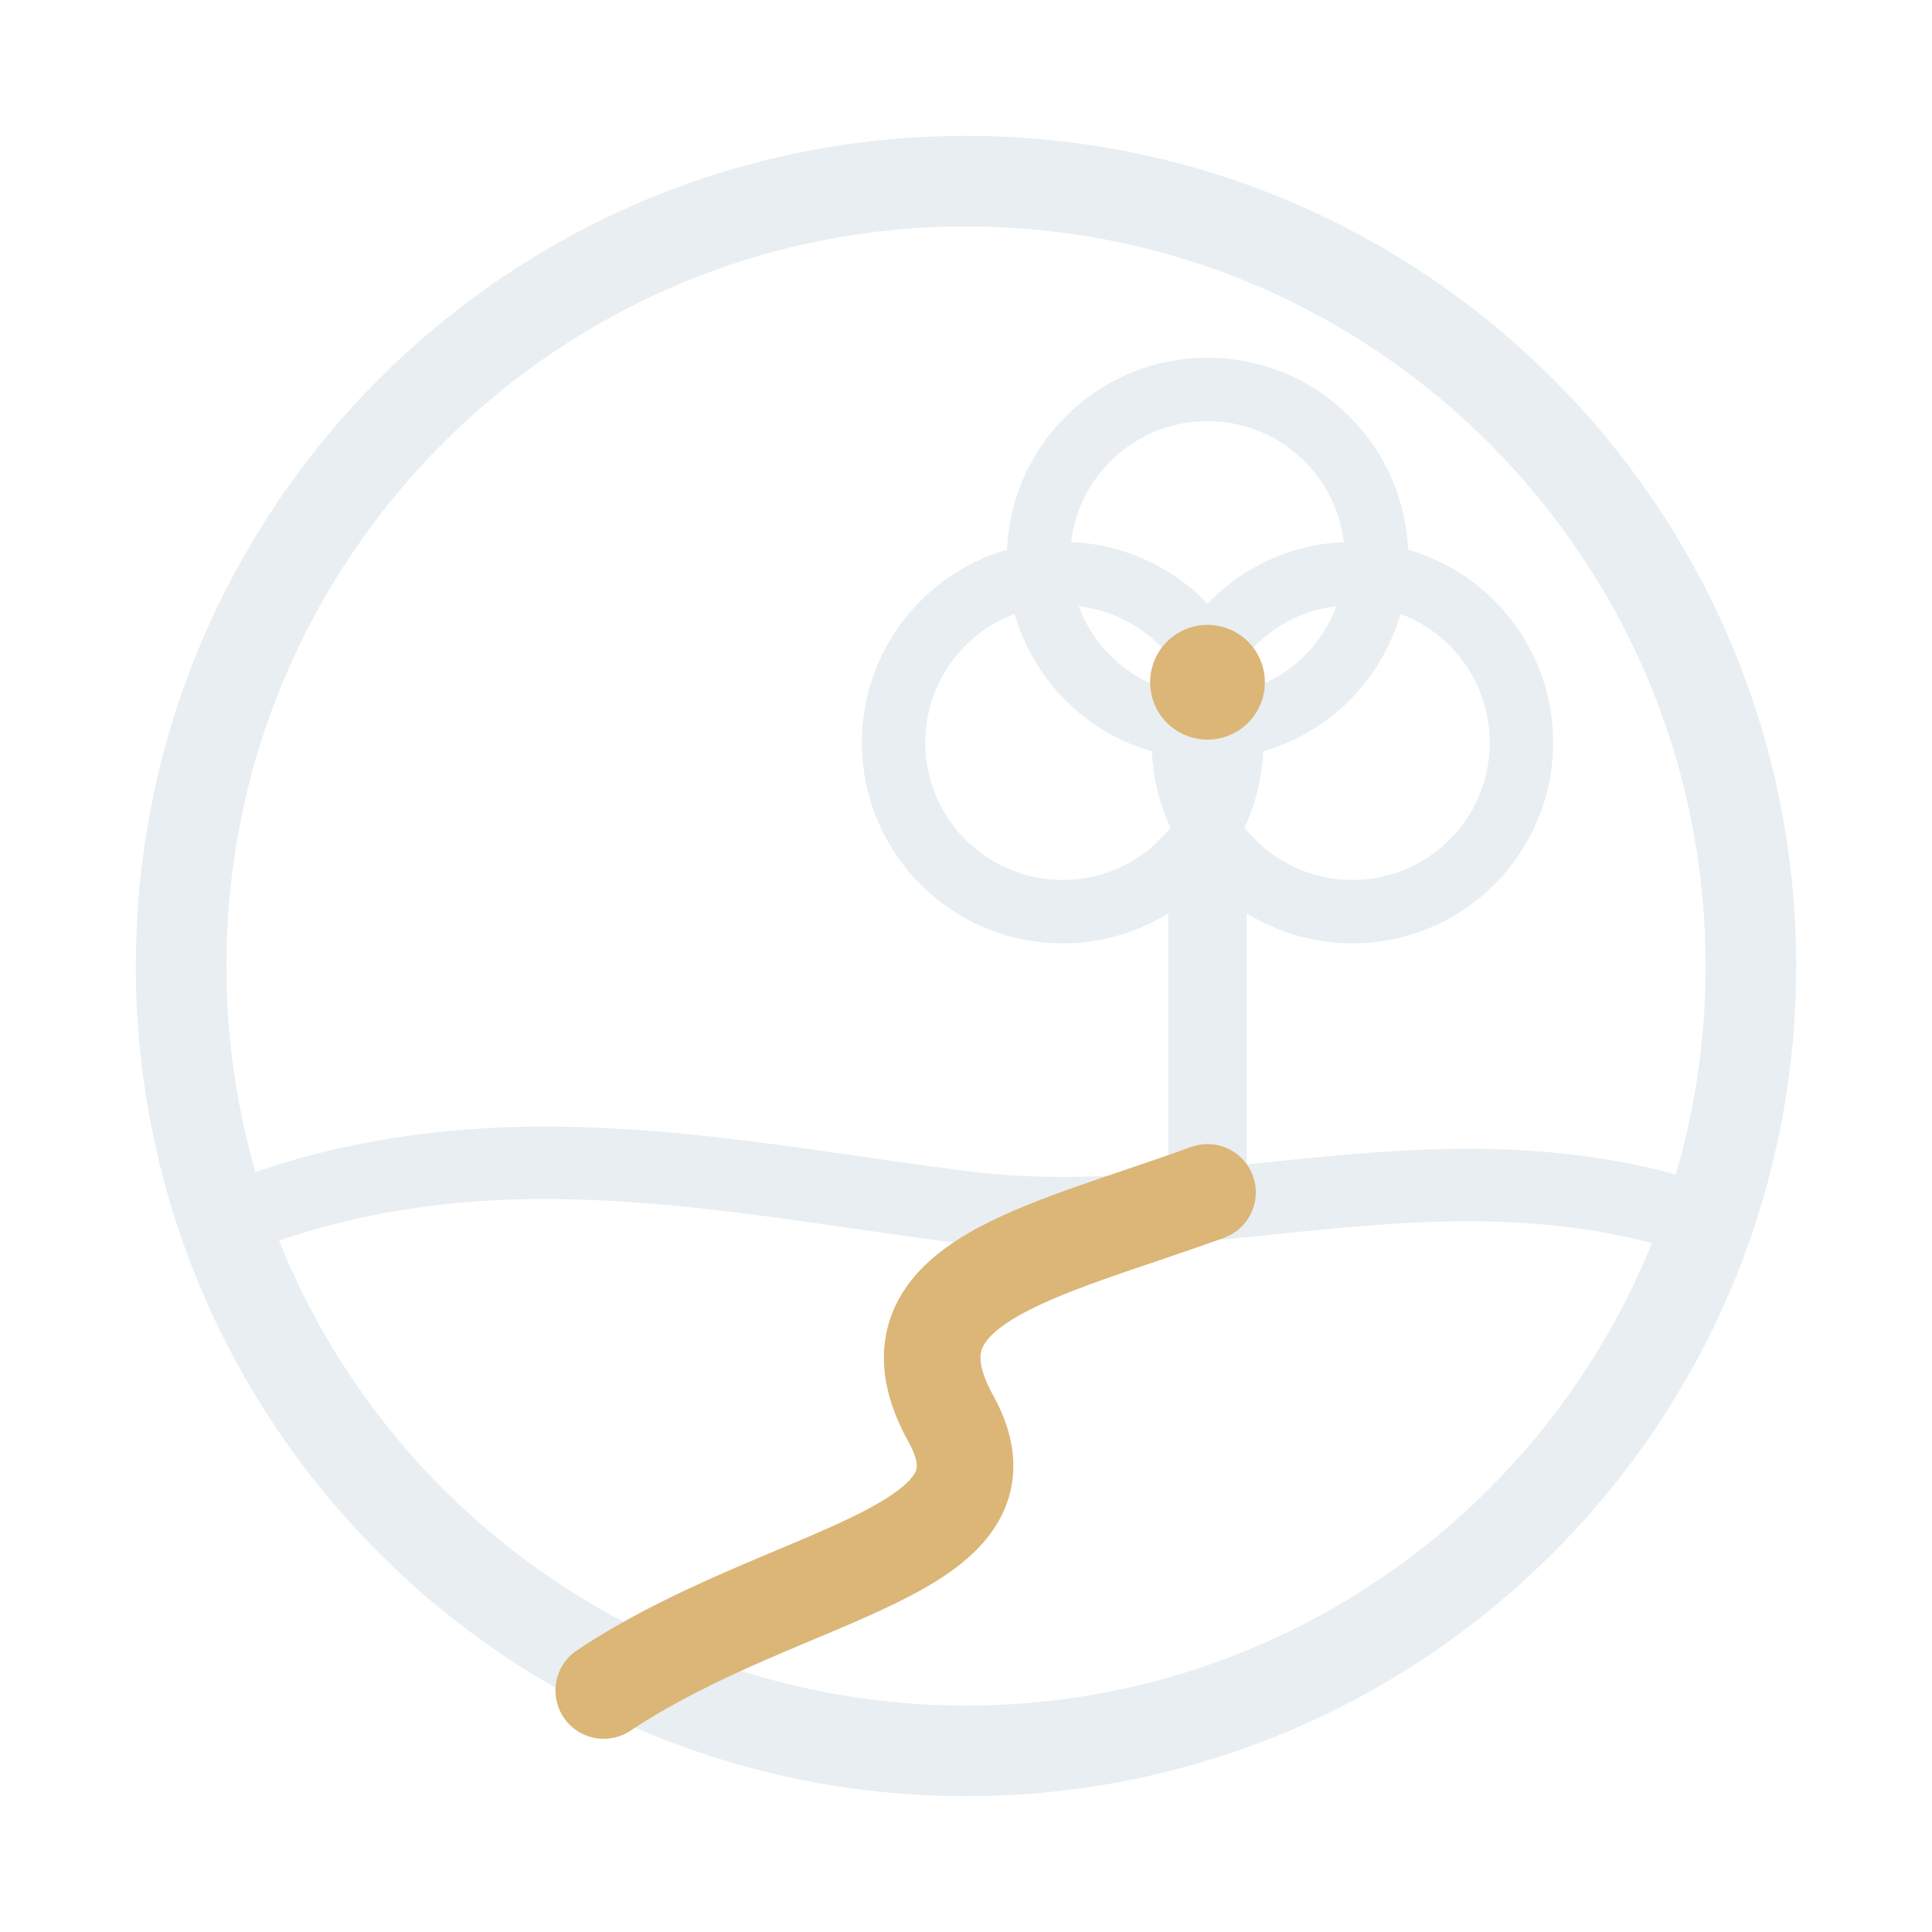
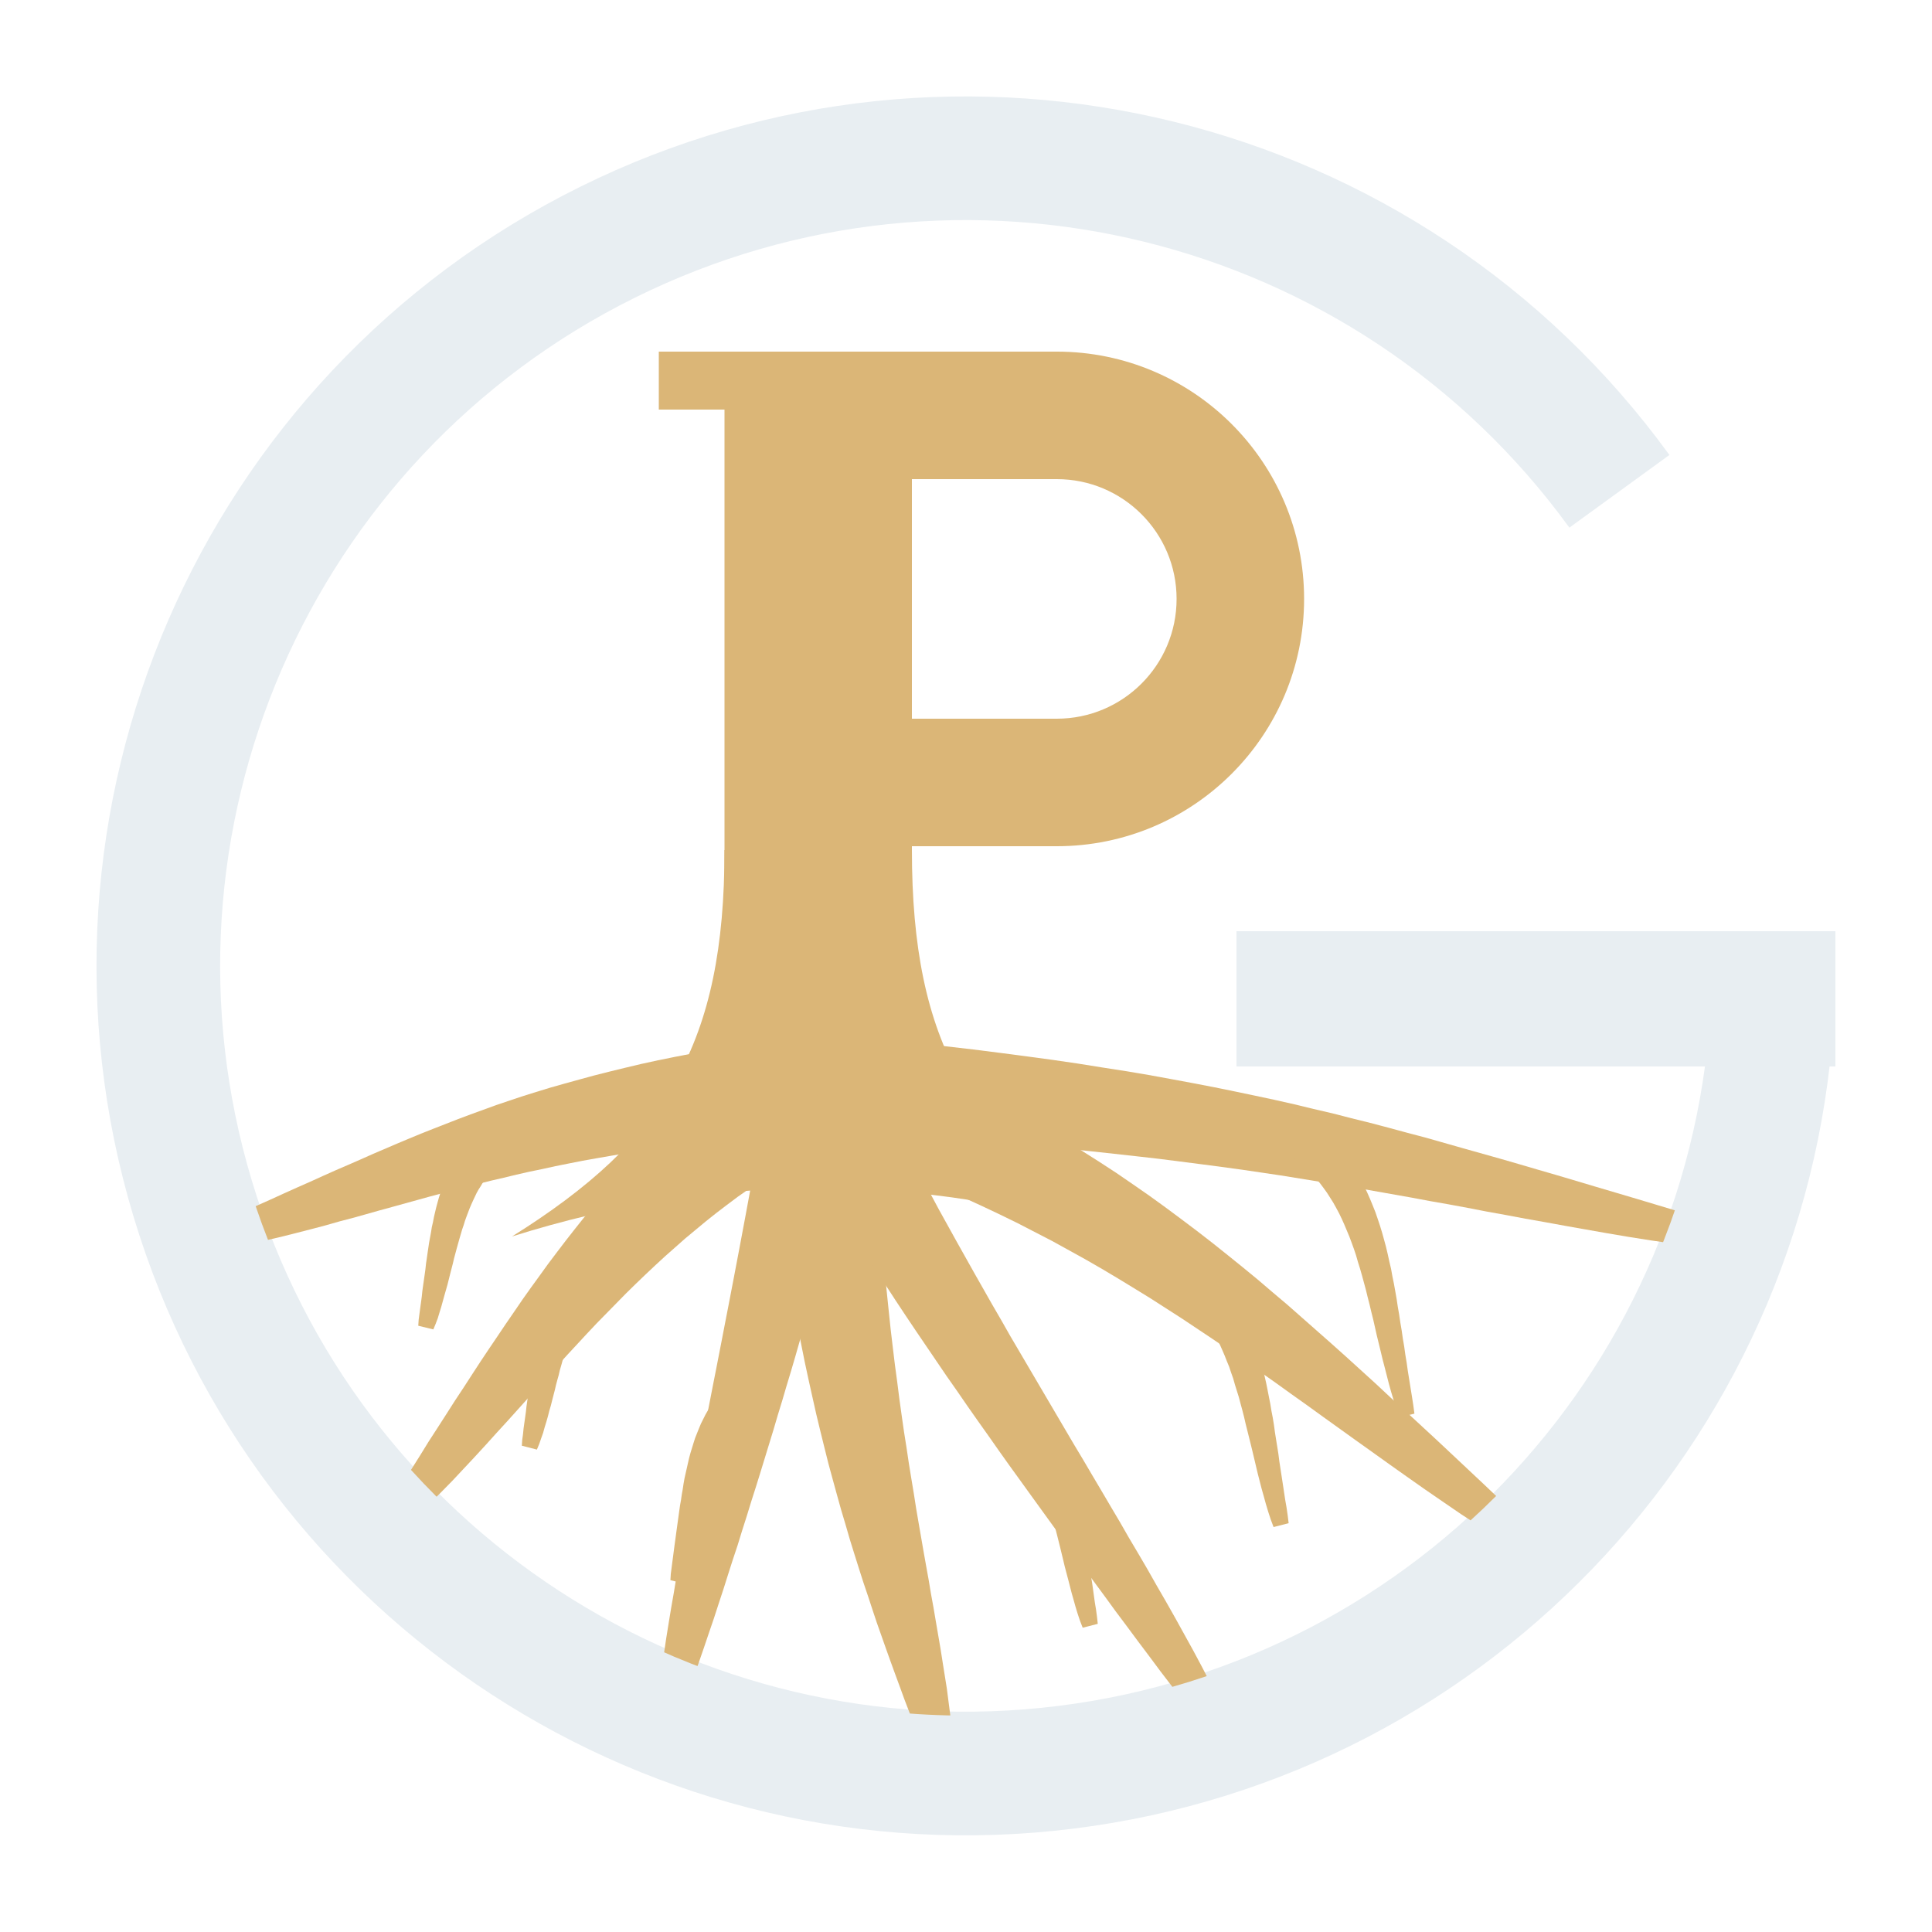
- <svg xmlns="http://www.w3.org/2000/svg" viewBox="0 0 64 64">
-   <circle cx="32" cy="32" r="26" fill="none" stroke="#e8eef2" stroke-width="3" />
-   <path d="M7.4 40.5 C16 37 24 39 32 40 S48 37.5 56.6 40.5" fill="none" stroke="#e8eef2" stroke-width="2.4" stroke-linecap="round" />
-   <circle cx="40" cy="18.5" r="5.6" fill="none" stroke="#e8eef2" stroke-width="2.1" />
-   <circle cx="35.2" cy="24.6" r="5.6" fill="none" stroke="#e8eef2" stroke-width="2.1" />
-   <circle cx="44.8" cy="24.6" r="5.6" fill="none" stroke="#e8eef2" stroke-width="2.1" />
-   <circle cx="40" cy="22.6" r="1.9" fill="#dbb677" />
-   <path d="M40 30.2 V39" fill="none" stroke="#e8eef2" stroke-width="2.6" stroke-linecap="round" />
-   <path d="M20 56 C26 52 34 51.5 31.5 47 S34.5 41.5 40 39.5" fill="none" stroke="#dbb677" stroke-width="3.2" stroke-linecap="round" />
+ <svg xmlns="http://www.w3.org/2000/svg" viewBox="0 0 1000 1000">
+   <defs>
+     <clipPath id="ina">
+       <circle cx="500" cy="500" r="388.0" />
+     </clipPath>
+   </defs>
+   <g transform="translate(0,0) scale(1.0)">
+     <path d="M838.2,254.3 A418,418 0 1 0 917.6,518.2" fill="none" stroke="#e8eef2" stroke-width="64" />
+     <rect x="640" y="482" width="310.0" height="70" fill="#e8eef2" />
+     <g fill="#dbb677">
+       <path d="M341,182 H547 A128,128 0 0 1 547,438 H472 V530 H375 V212 H341 Z M472,248 H547 A62,62 0 0 1 547,372 H472 Z" fill-rule="evenodd" />
+       <g clip-path="url(#ina)">
+         <path d="M375,440 C375,540 345,590 265,640 Q423.5,590 582,640 C502,590 472,540 472,440 Z" />
+         <path d="M420.8,535.1 L409.6,536.7 L398.7,538.3 L388.2,540.0 L378.1,541.7 L368.3,543.4 L358.8,545.2 L349.5,547.0 L340.6,548.8 L331.9,550.7 L323.5,552.7 L315.3,554.7 L307.4,556.7 L299.7,558.8 L292.1,560.9 L284.7,563.0 L277.5,565.2 L270.5,567.4 L263.6,569.7 L256.8,572.0 L250.2,574.4 L243.6,576.8 L237.2,579.2 L230.8,581.7 L224.4,584.2 L218.1,586.7 L211.8,589.3 L205.6,591.9 L199.3,594.6 L193.0,597.3 L186.7,600.1 L180.3,602.9 L173.8,605.7 L167.3,608.6 L160.7,611.6 L153.9,614.6 L147.0,617.7 L140.0,620.9 L132.8,624.1 L125.5,627.6 L118.1,631.5 L122.6,644.8 L130.9,643.5 L138.9,641.7 L146.6,639.9 L154.1,638.0 L161.5,636.1 L168.7,634.2 L175.7,632.2 L182.6,630.4 L189.4,628.5 L196.1,626.6 L202.7,624.8 L209.2,623.0 L215.7,621.2 L222.2,619.4 L228.6,617.7 L235.0,616.0 L241.4,614.4 L247.8,612.7 L254.2,611.1 L260.7,609.6 L267.3,608.0 L273.9,606.5 L280.7,605.1 L287.5,603.6 L294.5,602.2 L301.6,600.8 L308.9,599.5 L316.4,598.2 L324.1,596.9 L332.0,595.7 L340.1,594.4 L348.5,593.2 L357.1,592.1 L366.0,591.0 L375.2,589.9 L384.7,588.8 L394.6,587.8 L404.8,586.8 L415.3,585.8 L426.2,584.9Z" />
+         <path d="M249.2,584.2 L247.1,586.0 L245.1,588.0 L243.2,590.0 L241.4,592.0 L239.8,594.1 L238.2,596.3 L236.7,598.5 L235.3,600.7 L234.1,603.0 L232.9,605.3 L231.7,607.7 L230.7,610.0 L229.7,612.5 L228.8,614.9 L228.0,617.3 L227.2,619.8 L226.5,622.3 L225.8,624.9 L225.2,627.4 L224.6,630.0 L224.1,632.6 L223.5,635.2 L223.1,637.8 L222.6,640.5 L222.1,643.2 L221.7,645.9 L221.3,648.6 L220.9,651.4 L220.5,654.1 L220.2,656.9 L219.8,659.8 L219.4,662.6 L219.0,665.4 L218.6,668.3 L218.3,671.2 L217.9,674.2 L217.5,677.1 L217.1,680.1 L216.7,683.1 L216.5,686.2 L224.3,688.1 L225.5,685.2 L226.6,682.3 L227.5,679.3 L228.4,676.4 L229.2,673.5 L230.0,670.6 L230.8,667.8 L231.6,665.0 L232.3,662.2 L233.0,659.4 L233.7,656.7 L234.4,654.0 L235.0,651.4 L235.7,648.8 L236.4,646.2 L237.1,643.7 L237.8,641.2 L238.5,638.8 L239.2,636.4 L240.0,634.1 L240.7,631.8 L241.5,629.6 L242.3,627.5 L243.1,625.4 L244.0,623.3 L244.9,621.3 L245.8,619.4 L246.7,617.5 L247.7,615.7 L248.8,614.0 L249.8,612.3 L250.9,610.7 L252.1,609.2 L253.3,607.7 L254.6,606.2 L255.9,604.8 L257.2,603.5 L258.7,602.2 L260.1,601.0 L261.7,599.8Z" />
+         <path d="M409.1,534.8 L401.7,539.6 L394.5,544.4 L387.5,549.3 L380.7,554.3 L374.1,559.3 L367.7,564.4 L361.4,569.6 L355.3,574.8 L349.4,580.1 L343.6,585.4 L338.0,590.8 L332.6,596.3 L327.2,601.8 L322.0,607.4 L316.9,613.1 L311.9,618.8 L307.0,624.5 L302.2,630.3 L297.5,636.2 L292.8,642.2 L288.3,648.1 L283.7,654.2 L279.3,660.3 L274.8,666.5 L270.4,672.7 L266.1,679.0 L261.7,685.4 L257.4,691.8 L253.0,698.3 L248.6,704.9 L244.3,711.5 L239.9,718.3 L235.4,725.1 L231.0,732.0 L226.5,739.0 L221.9,746.1 L217.4,753.4 L212.8,760.7 L208.2,768.3 L203.9,776.3 L214.9,785.0 L221.7,779.0 L228.0,772.7 L234.1,766.5 L240.0,760.2 L245.8,754.0 L251.5,747.8 L257.0,741.7 L262.5,735.7 L267.9,729.7 L273.2,723.8 L278.4,718.0 L283.6,712.3 L288.7,706.7 L293.8,701.1 L298.9,695.6 L303.9,690.2 L308.9,684.9 L314.0,679.7 L319.0,674.6 L324.0,669.5 L329.0,664.6 L334.1,659.7 L339.2,654.9 L344.3,650.2 L349.5,645.6 L354.7,641.0 L360.0,636.6 L365.3,632.2 L370.7,627.9 L376.2,623.7 L381.8,619.5 L387.5,615.5 L393.3,611.4 L399.3,607.5 L405.3,603.6 L411.5,599.8 L417.9,596.1 L424.4,592.4 L431.1,588.7 L437.9,585.2Z" />
+         <path d="M302.2,648.0 L300.1,649.9 L298.1,651.8 L296.3,653.8 L294.5,655.8 L292.9,657.9 L291.3,660.0 L289.9,662.1 L288.5,664.4 L287.3,666.6 L286.1,668.9 L285.0,671.2 L284.0,673.5 L283.0,675.9 L282.1,678.3 L281.3,680.7 L280.6,683.1 L279.8,685.6 L279.2,688.1 L278.6,690.6 L278.0,693.1 L277.4,695.7 L276.9,698.3 L276.5,700.9 L276.0,703.5 L275.6,706.1 L275.2,708.8 L274.8,711.4 L274.4,714.2 L274.0,716.9 L273.6,719.6 L273.3,722.4 L272.9,725.2 L272.5,728.0 L272.2,730.8 L271.8,733.7 L271.4,736.5 L271.0,739.4 L270.7,742.4 L270.3,745.3 L270.1,748.3 L277.9,750.3 L279.1,747.4 L280.1,744.5 L281.1,741.7 L281.9,738.8 L282.8,735.9 L283.6,733.1 L284.3,730.3 L285.1,727.6 L285.8,724.8 L286.5,722.1 L287.2,719.4 L287.8,716.8 L288.5,714.2 L289.2,711.7 L289.8,709.1 L290.5,706.7 L291.2,704.2 L291.9,701.9 L292.6,699.5 L293.3,697.3 L294.1,695.0 L294.8,692.9 L295.6,690.7 L296.5,688.7 L297.3,686.7 L298.2,684.7 L299.1,682.8 L300.0,681.0 L301.0,679.3 L302.0,677.6 L303.0,675.9 L304.1,674.3 L305.3,672.8 L306.4,671.3 L307.7,669.9 L309.0,668.6 L310.3,667.3 L311.7,666.0 L313.1,664.8 L314.7,663.6Z" />
+         <path d="M399.0,555.0 L397.5,563.7 L396.1,572.3 L394.6,580.8 L393.1,589.2 L391.6,597.5 L390.1,605.8 L388.7,614.0 L387.2,622.1 L385.7,630.2 L384.2,638.2 L382.7,646.2 L381.2,654.1 L379.7,662.0 L378.2,669.8 L376.7,677.6 L375.2,685.3 L373.7,693.1 L372.2,700.8 L370.7,708.5 L369.2,716.1 L367.7,723.8 L366.2,731.5 L364.7,739.1 L363.3,746.8 L361.8,754.4 L360.3,762.1 L358.8,769.8 L357.3,777.4 L355.9,785.2 L354.4,792.9 L353.0,800.7 L351.6,808.5 L350.1,816.3 L348.8,824.2 L347.4,832.2 L346.1,840.1 L344.8,848.2 L343.6,856.3 L342.5,864.5 L341.9,872.9 L355.5,876.2 L358.8,868.5 L361.6,860.8 L364.3,853.0 L366.9,845.3 L369.5,837.7 L372.0,830.0 L374.5,822.4 L376.9,814.8 L379.3,807.3 L381.8,799.8 L384.1,792.3 L386.5,784.8 L388.8,777.3 L391.2,769.8 L393.5,762.4 L395.8,754.9 L398.1,747.4 L400.4,739.9 L402.6,732.4 L404.9,724.9 L407.1,717.4 L409.4,709.8 L411.6,702.3 L413.8,694.6 L416.0,687.0 L418.2,679.3 L420.4,671.5 L422.6,663.7 L424.7,655.9 L426.9,648.0 L429.0,640.0 L431.2,632.0 L433.3,623.9 L435.4,615.7 L437.6,607.5 L439.7,599.2 L441.8,590.7 L443.8,582.2 L445.9,573.7 L448.0,565.0Z" />
+         <path d="M380.8,712.7 L378.6,714.7 L376.6,716.6 L374.7,718.7 L372.8,720.8 L371.1,723.0 L369.5,725.2 L368.0,727.4 L366.6,729.7 L365.2,732.1 L364.0,734.5 L362.8,736.9 L361.8,739.3 L360.8,741.8 L359.8,744.3 L359.0,746.8 L358.2,749.4 L357.4,752.0 L356.7,754.6 L356.1,757.2 L355.5,759.9 L354.9,762.5 L354.3,765.2 L353.8,768.0 L353.4,770.7 L352.9,773.5 L352.5,776.3 L352.0,779.1 L351.6,781.9 L351.2,784.8 L350.8,787.7 L350.4,790.6 L350.0,793.5 L349.6,796.5 L349.2,799.4 L348.8,802.4 L348.4,805.5 L348.0,808.5 L347.6,811.6 L347.2,814.7 L347.0,817.9 L354.7,819.8 L356.0,816.8 L357.1,813.8 L358.0,810.7 L358.9,807.7 L359.8,804.7 L360.6,801.8 L361.4,798.8 L362.2,795.9 L362.9,793.0 L363.6,790.2 L364.4,787.4 L365.1,784.6 L365.8,781.9 L366.5,779.2 L367.2,776.5 L367.9,773.9 L368.6,771.4 L369.3,768.9 L370.0,766.4 L370.8,764.0 L371.6,761.6 L372.4,759.3 L373.2,757.1 L374.1,754.9 L375.0,752.8 L375.9,750.7 L376.8,748.8 L377.8,746.8 L378.8,745.0 L379.9,743.1 L381.0,741.4 L382.2,739.7 L383.4,738.1 L384.6,736.5 L385.9,735.0 L387.3,733.6 L388.7,732.2 L390.1,730.9 L391.7,729.6 L393.3,728.3Z" />
+         <path d="M395.6,561.9 L396.8,574.5 L398.1,586.9 L399.5,598.9 L400.9,610.7 L402.4,622.2 L404.0,633.4 L405.6,644.3 L407.3,655.0 L409.1,665.4 L410.8,675.6 L412.7,685.6 L414.6,695.3 L416.5,704.8 L418.5,714.1 L420.5,723.1 L422.5,732.0 L424.6,740.7 L426.7,749.2 L428.8,757.6 L431.0,765.7 L433.2,773.7 L435.4,781.6 L437.7,789.3 L439.9,796.9 L442.2,804.3 L444.5,811.6 L446.8,818.8 L449.2,825.9 L451.5,832.9 L453.8,839.8 L456.2,846.6 L458.6,853.4 L461.0,860.1 L463.4,866.7 L465.8,873.2 L468.2,879.8 L470.7,886.3 L473.3,892.7 L475.9,899.1 L479.1,905.4 L492.7,902.1 L492.6,895.0 L491.9,888.0 L491.0,881.1 L490.1,874.1 L489.0,867.2 L487.9,860.3 L486.8,853.3 L485.6,846.3 L484.4,839.3 L483.2,832.2 L481.9,825.1 L480.7,817.9 L479.4,810.7 L478.1,803.4 L476.8,795.9 L475.5,788.4 L474.2,780.8 L473.0,773.1 L471.7,765.3 L470.4,757.3 L469.2,749.2 L467.9,741.0 L466.7,732.6 L465.5,724.0 L464.4,715.3 L463.2,706.4 L462.1,697.3 L461.0,688.0 L460.0,678.5 L459.0,668.8 L458.0,658.9 L457.1,648.7 L456.2,638.3 L455.4,627.7 L454.6,616.8 L453.8,605.6 L453.2,594.2 L452.5,582.5 L451.9,570.4 L451.4,558.1Z" />
+         <path d="M401.4,571.7 L406.5,580.6 L411.6,589.5 L416.7,598.2 L421.9,606.8 L427.0,615.4 L432.2,623.8 L437.4,632.2 L442.6,640.5 L447.8,648.7 L453.0,656.9 L458.3,665.0 L463.5,673.0 L468.8,681.0 L474.1,688.9 L479.4,696.7 L484.7,704.5 L490.0,712.3 L495.4,720.0 L500.7,727.7 L506.1,735.4 L511.5,743.0 L516.9,750.7 L522.3,758.3 L527.8,765.9 L533.2,773.4 L538.7,781.0 L544.2,788.6 L549.7,796.2 L555.2,803.7 L560.8,811.3 L566.4,818.9 L572.0,826.5 L577.6,834.2 L583.3,841.8 L589.0,849.5 L594.8,857.2 L600.6,865.0 L606.5,872.7 L612.5,880.4 L618.9,888.0 L630.8,880.5 L626.6,871.4 L622.1,862.7 L617.5,854.1 L612.8,845.6 L608.1,837.1 L603.4,828.8 L598.6,820.5 L593.9,812.2 L589.1,804.0 L584.3,795.9 L579.6,787.7 L574.8,779.6 L570.1,771.6 L565.3,763.5 L560.6,755.5 L555.8,747.5 L551.1,739.5 L546.4,731.5 L541.7,723.5 L537.0,715.5 L532.3,707.5 L527.6,699.5 L522.9,691.5 L518.3,683.4 L513.6,675.3 L509.0,667.2 L504.4,659.1 L499.8,650.9 L495.2,642.7 L490.6,634.4 L486.0,626.1 L481.5,617.7 L477.0,609.3 L472.4,600.8 L467.9,592.3 L463.4,583.6 L458.9,574.9 L454.5,566.1 L450.0,557.3 L445.6,548.3Z" />
+         <path d="M515.3,733.3 L517.2,734.8 L519.1,736.4 L520.9,738.0 L522.6,739.7 L524.2,741.5 L525.8,743.3 L527.3,745.2 L528.7,747.2 L530.1,749.2 L531.4,751.4 L532.7,753.5 L533.9,755.8 L535.1,758.1 L536.2,760.5 L537.3,763.0 L538.3,765.5 L539.3,768.2 L540.3,770.8 L541.2,773.6 L542.1,776.4 L543.0,779.2 L543.8,782.2 L544.7,785.1 L545.5,788.2 L546.3,791.3 L547.1,794.4 L547.9,797.6 L548.7,800.8 L549.5,804.1 L550.3,807.4 L551.1,810.8 L552.0,814.2 L552.9,817.6 L553.8,821.1 L554.7,824.6 L555.7,828.1 L556.7,831.7 L557.8,835.3 L559.0,838.9 L560.4,842.5 L568.2,840.5 L567.8,836.8 L567.3,833.1 L566.7,829.5 L566.2,825.9 L565.7,822.3 L565.2,818.8 L564.6,815.3 L564.1,811.8 L563.6,808.4 L563.2,804.9 L562.7,801.5 L562.1,798.2 L561.6,794.8 L561.1,791.5 L560.6,788.2 L560.0,785.0 L559.4,781.7 L558.8,778.5 L558.1,775.4 L557.4,772.2 L556.7,769.1 L555.9,766.1 L555.1,763.0 L554.2,760.0 L553.2,757.0 L552.2,754.1 L551.1,751.2 L549.9,748.3 L548.7,745.5 L547.3,742.7 L545.9,739.9 L544.3,737.2 L542.7,734.6 L540.9,732.0 L539.0,729.4 L537.0,726.9 L534.9,724.5 L532.7,722.1 L530.3,719.9 L527.8,717.7Z" />
+         <path d="M413.7,587.3 L425.3,591.2 L436.7,595.1 L447.7,599.1 L458.4,603.1 L468.9,607.2 L479.1,611.4 L489.1,615.6 L498.8,619.9 L508.4,624.3 L517.7,628.7 L526.9,633.2 L535.8,637.8 L544.7,642.4 L553.4,647.2 L561.9,651.9 L570.4,656.8 L578.8,661.8 L587.0,666.8 L595.3,671.9 L603.4,677.1 L611.5,682.3 L619.6,687.7 L627.7,693.1 L635.8,698.6 L643.9,704.2 L652.0,709.9 L660.1,715.6 L668.3,721.5 L676.6,727.4 L684.9,733.4 L693.4,739.5 L701.9,745.6 L710.6,751.8 L719.4,758.1 L728.3,764.4 L737.4,770.8 L746.7,777.2 L756.2,783.7 L766.0,790.1 L776.3,796.1 L785.0,785.1 L776.7,776.5 L768.3,768.5 L760.0,760.7 L751.8,753.0 L743.7,745.4 L735.7,738.0 L727.8,730.7 L719.9,723.5 L712.2,716.3 L704.5,709.3 L696.8,702.3 L689.2,695.5 L681.5,688.7 L673.9,682.0 L666.3,675.3 L658.6,668.8 L651.0,662.3 L643.2,655.9 L635.4,649.6 L627.5,643.3 L619.5,637.1 L611.4,631.0 L603.2,624.9 L594.9,618.9 L586.4,613.0 L577.8,607.1 L568.9,601.3 L559.9,595.6 L550.8,590.0 L541.4,584.4 L531.7,578.9 L521.9,573.5 L511.8,568.1 L501.4,562.8 L490.8,557.6 L479.9,552.5 L468.7,547.4 L457.2,542.5 L445.4,537.5 L433.3,532.7Z" />
+         <path d="M609.2,668.0 L611.4,669.7 L613.5,671.5 L615.6,673.4 L617.5,675.3 L619.3,677.3 L621.1,679.4 L622.8,681.6 L624.4,683.8 L625.9,686.1 L627.4,688.5 L628.8,691.0 L630.2,693.5 L631.5,696.2 L632.7,698.9 L633.9,701.7 L635.0,704.5 L636.2,707.4 L637.2,710.4 L638.3,713.5 L639.2,716.7 L640.2,719.9 L641.2,723.1 L642.1,726.5 L643.0,729.8 L643.9,733.3 L644.7,736.8 L645.6,740.4 L646.5,744.0 L647.4,747.6 L648.3,751.3 L649.2,755.1 L650.1,758.9 L651.0,762.7 L652.0,766.6 L653.0,770.5 L654.1,774.4 L655.2,778.4 L656.4,782.4 L657.7,786.4 L659.2,790.4 L667.0,788.4 L666.5,784.3 L665.9,780.2 L665.2,776.2 L664.6,772.2 L664.0,768.2 L663.4,764.3 L662.8,760.4 L662.2,756.5 L661.7,752.6 L661.1,748.8 L660.5,745.1 L659.9,741.3 L659.4,737.6 L658.8,733.9 L658.1,730.3 L657.5,726.6 L656.8,723.1 L656.1,719.5 L655.4,716.0 L654.6,712.5 L653.8,709.1 L652.9,705.7 L651.9,702.3 L650.9,699.0 L649.9,695.7 L648.7,692.4 L647.5,689.2 L646.2,686.1 L644.8,682.9 L643.3,679.9 L641.7,676.8 L640.0,673.8 L638.1,670.9 L636.2,668.1 L634.1,665.3 L631.9,662.5 L629.6,659.9 L627.1,657.3 L624.5,654.8 L621.7,652.4Z" />
+         <path d="M421.7,584.9 L438.2,585.9 L454.2,586.9 L469.7,587.9 L484.6,588.9 L499.1,590.0 L513.0,591.1 L526.6,592.3 L539.7,593.4 L552.4,594.6 L564.7,595.9 L576.7,597.2 L588.4,598.5 L599.8,599.8 L610.8,601.2 L621.7,602.6 L632.3,604.0 L642.6,605.4 L652.8,606.9 L662.9,608.4 L672.8,610.0 L682.6,611.6 L692.3,613.2 L701.9,614.8 L711.5,616.5 L721.1,618.2 L730.7,619.9 L740.3,621.7 L750.0,623.4 L759.7,625.2 L769.5,627.1 L779.5,628.9 L789.6,630.8 L799.8,632.6 L810.2,634.5 L820.9,636.4 L831.7,638.3 L842.9,640.2 L854.3,642.0 L866.0,643.7 L878.1,645.0 L881.2,631.3 L869.7,627.3 L858.4,623.9 L847.4,620.6 L836.6,617.4 L826.1,614.3 L815.7,611.2 L805.6,608.2 L795.6,605.3 L785.7,602.4 L776.0,599.6 L766.4,596.9 L756.8,594.2 L747.3,591.5 L737.8,588.8 L728.3,586.3 L718.7,583.7 L709.2,581.2 L699.5,578.8 L689.8,576.3 L679.9,574.0 L670.0,571.6 L659.8,569.3 L649.5,567.1 L639.0,564.9 L628.2,562.7 L617.3,560.6 L606.0,558.5 L594.5,556.4 L582.6,554.4 L570.4,552.5 L557.9,550.5 L544.9,548.6 L531.6,546.8 L517.9,545.0 L503.7,543.2 L489.0,541.5 L473.9,539.8 L458.2,538.2 L442.1,536.6 L425.3,535.1Z" />
+         <path d="M670.1,599.8 L672.6,601.7 L674.9,603.7 L677.1,605.8 L679.2,607.9 L681.2,610.1 L683.2,612.4 L685.0,614.8 L686.8,617.3 L688.4,619.8 L690.1,622.5 L691.6,625.2 L693.1,628.0 L694.5,630.9 L695.8,633.8 L697.1,636.9 L698.4,640.0 L699.6,643.2 L700.8,646.5 L701.9,649.8 L702.9,653.3 L704.0,656.8 L705.0,660.3 L706.0,664.0 L707.0,667.7 L707.9,671.4 L708.9,675.3 L709.8,679.1 L710.8,683.1 L711.7,687.1 L712.6,691.1 L713.6,695.2 L714.6,699.3 L715.6,703.5 L716.7,707.7 L717.8,712.0 L718.9,716.3 L720.1,720.6 L721.4,724.9 L722.7,729.3 L724.3,733.6 L732.1,731.7 L731.5,727.2 L730.8,722.7 L730.1,718.4 L729.4,714.0 L728.7,709.7 L728.1,705.4 L727.4,701.2 L726.8,696.9 L726.1,692.8 L725.5,688.6 L724.8,684.5 L724.2,680.4 L723.5,676.4 L722.9,672.4 L722.2,668.4 L721.5,664.5 L720.7,660.6 L720.0,656.7 L719.1,652.9 L718.3,649.2 L717.4,645.4 L716.4,641.7 L715.4,638.1 L714.3,634.5 L713.1,630.9 L711.9,627.4 L710.5,623.9 L709.1,620.5 L707.6,617.1 L706.0,613.8 L704.2,610.5 L702.4,607.3 L700.4,604.2 L698.3,601.1 L696.0,598.1 L693.6,595.1 L691.1,592.3 L688.4,589.5 L685.6,586.8 L682.6,584.2Z" />
+       </g>
+     </g>
+   </g>
</svg>
